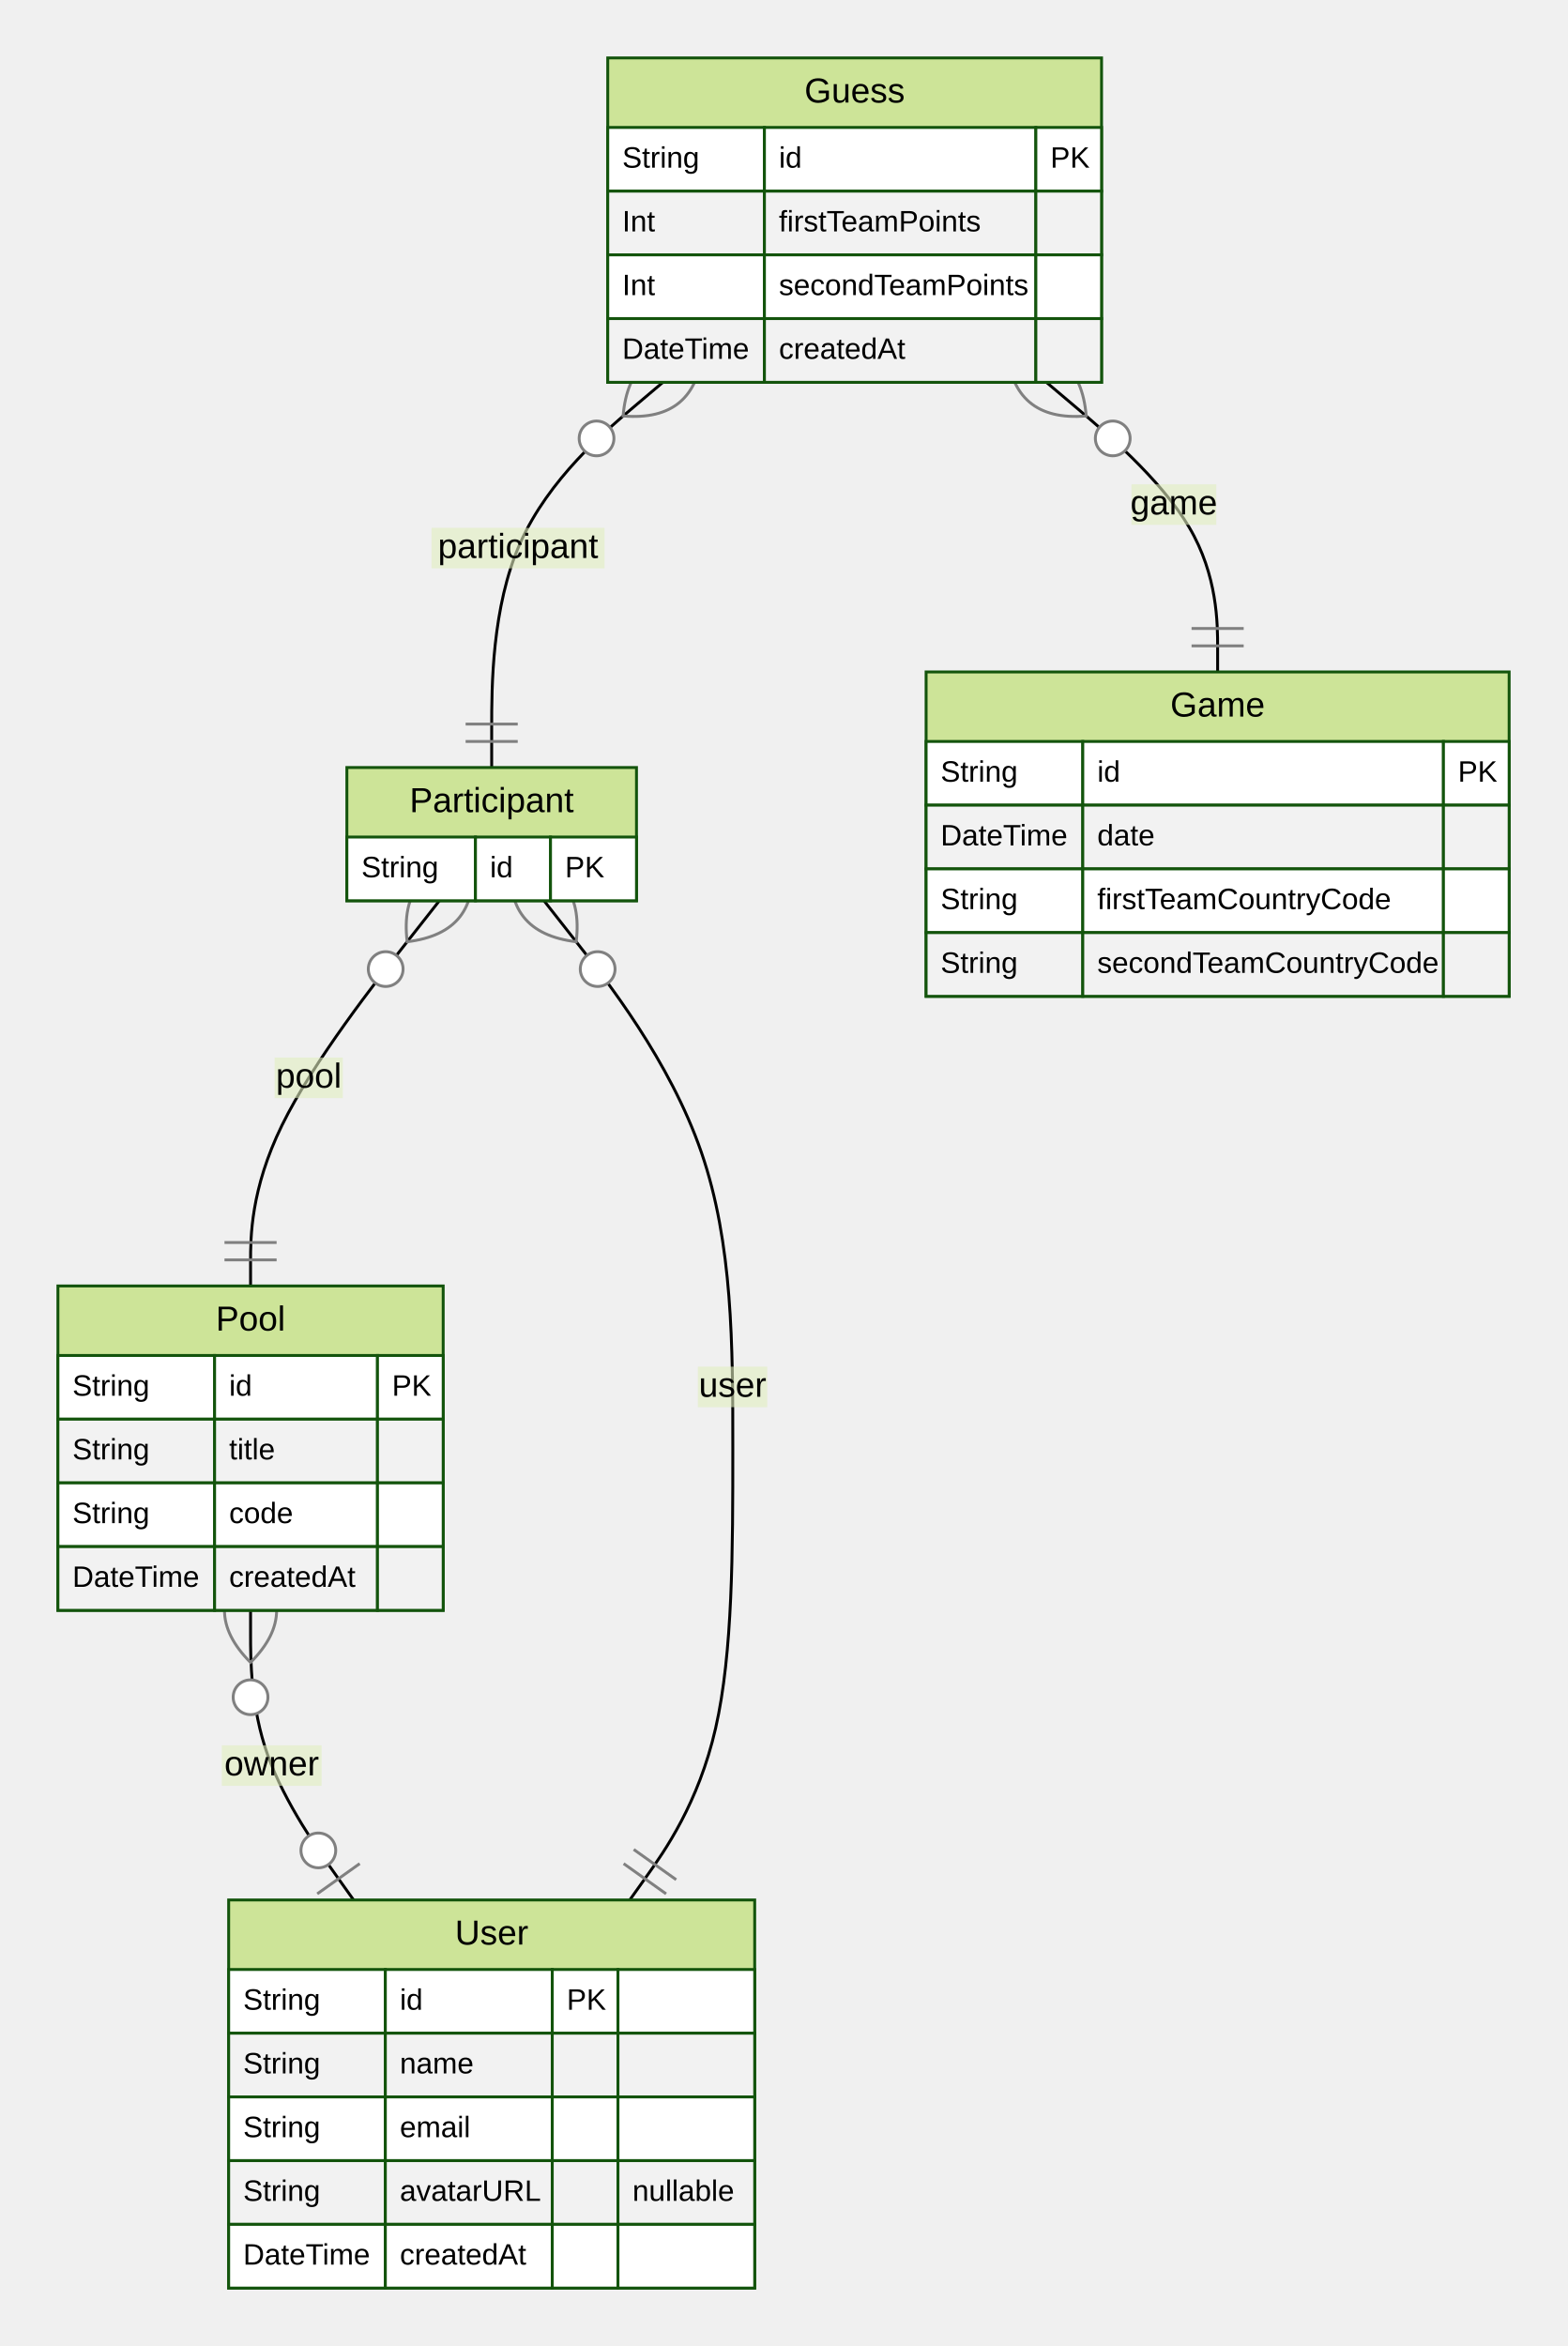
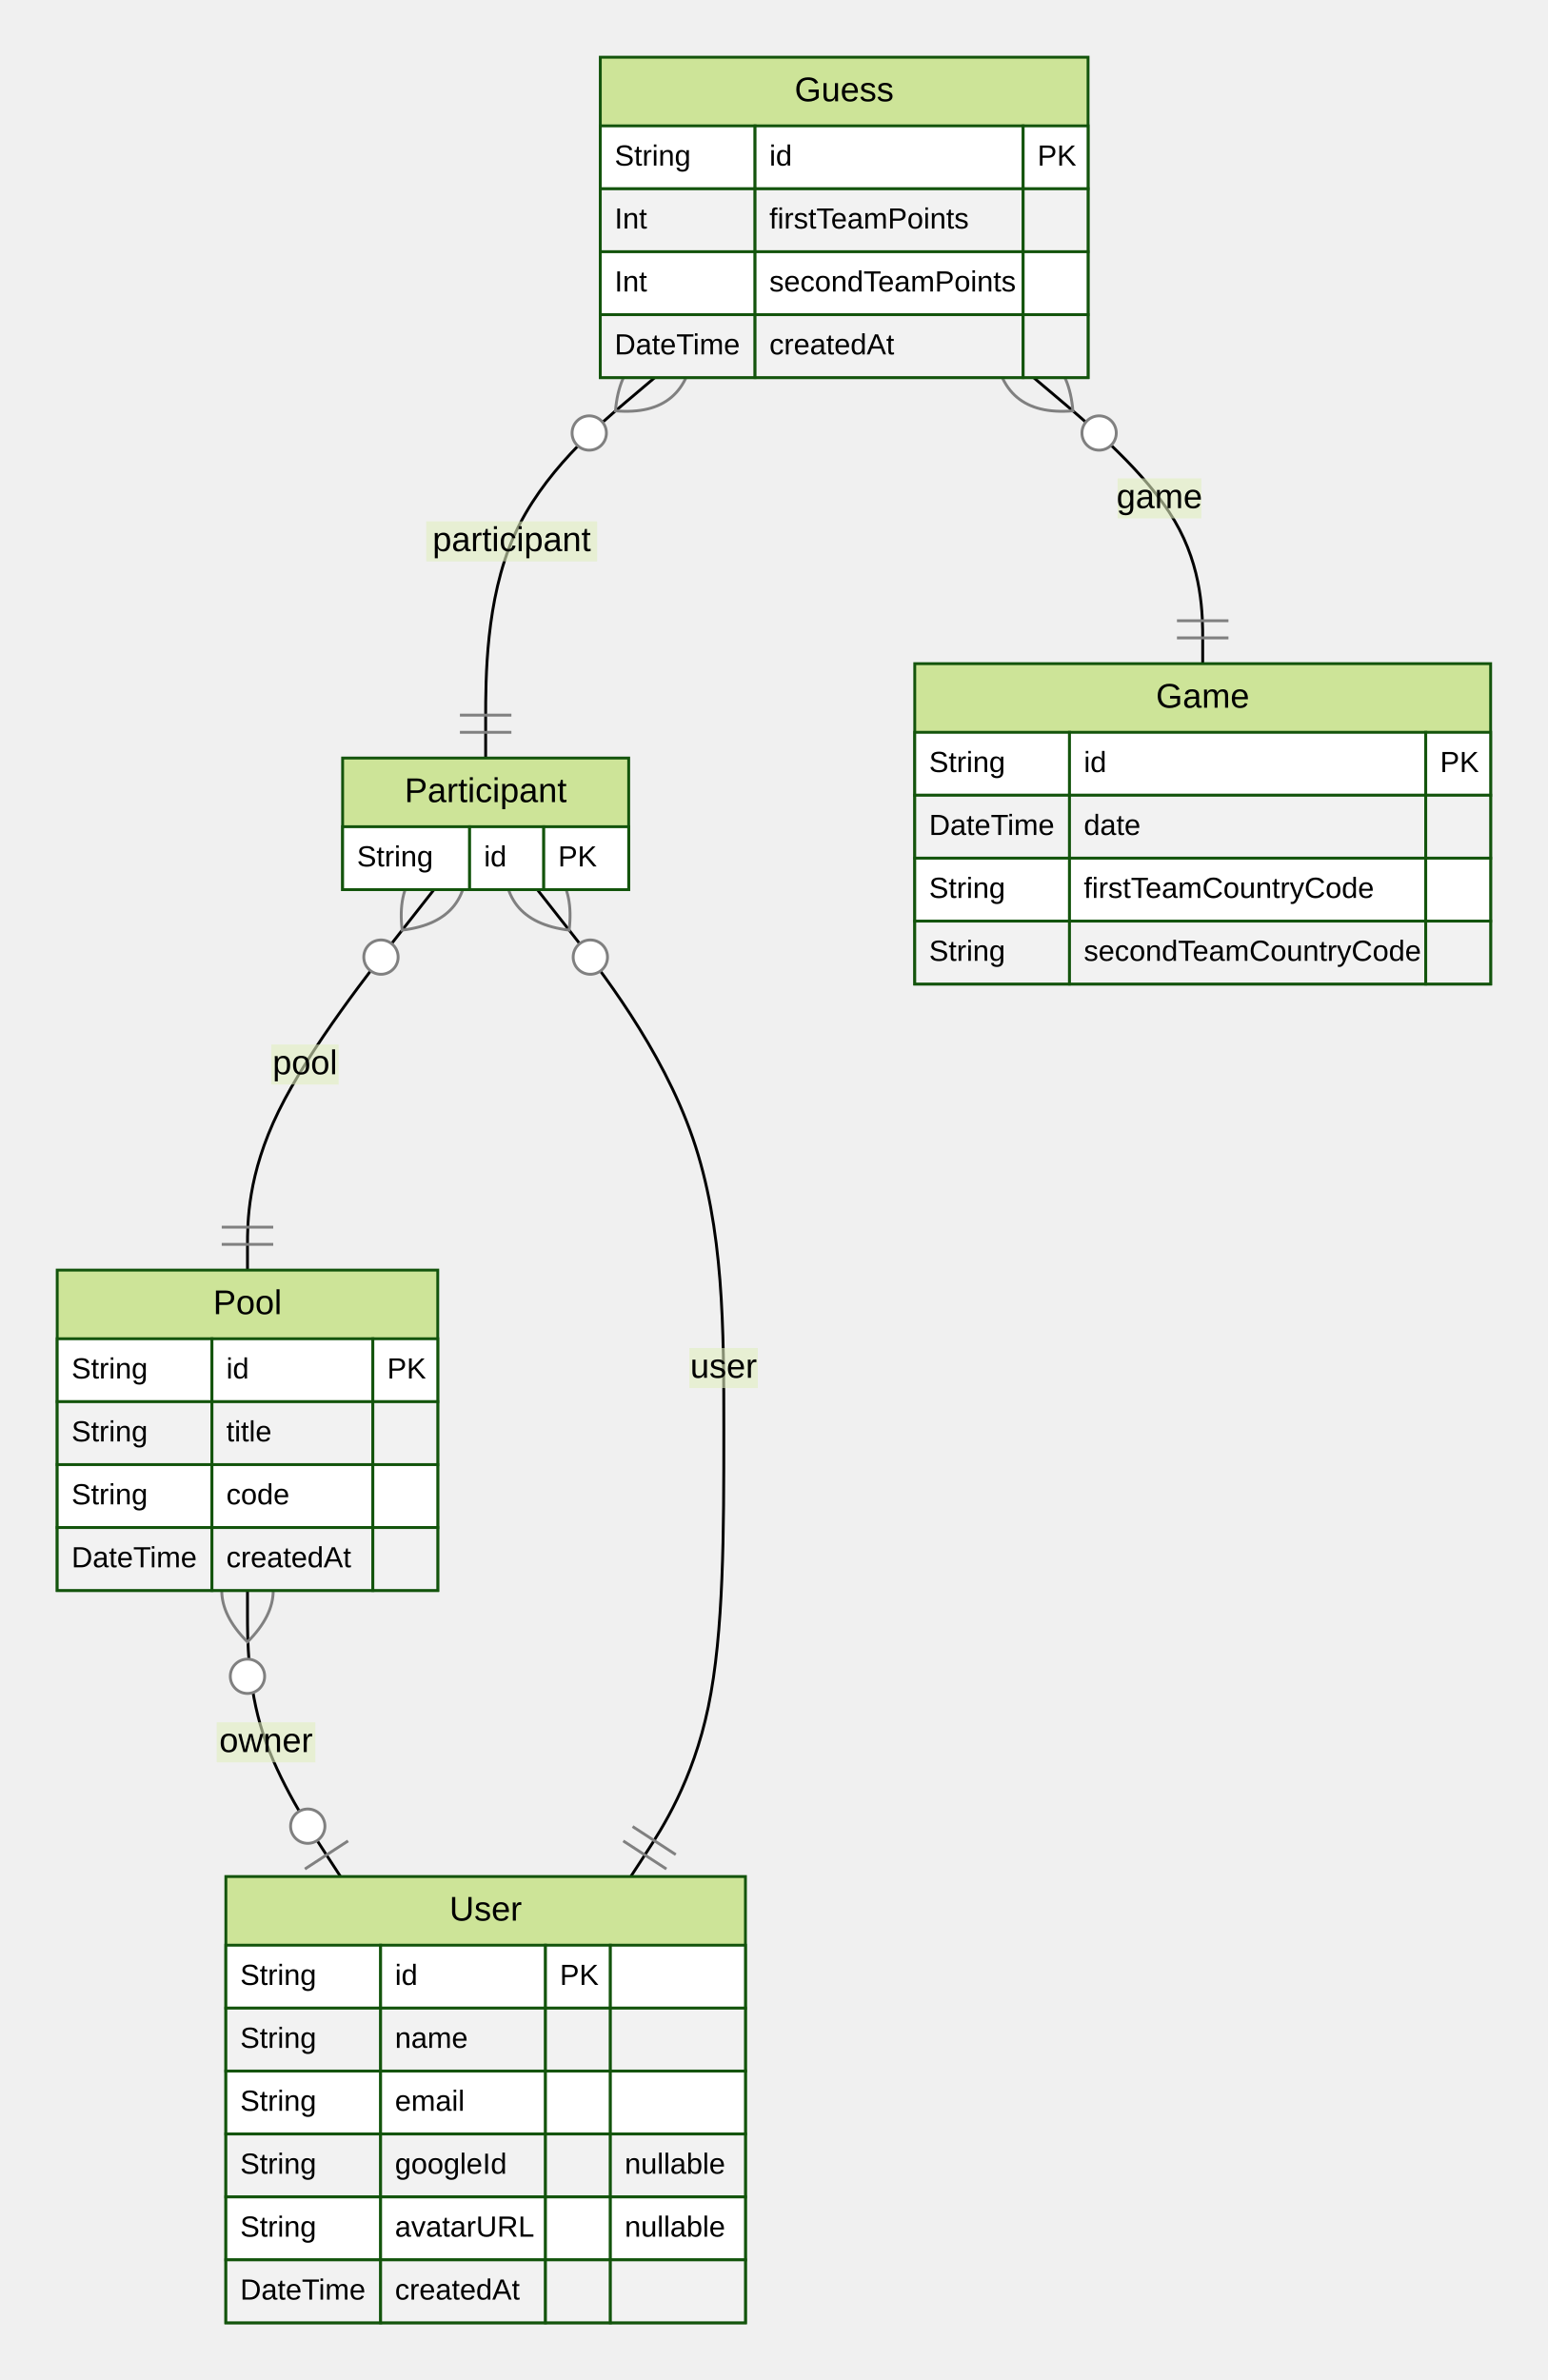
- <svg xmlns="http://www.w3.org/2000/svg" aria-labelledby="chart-title-mermaid-0 chart-desc-mermaid-0" role="img" viewBox="0 0 541.082 810" style="max-width: 541.082px; background-color: white;" width="100%" id="mermaid-0">
+ <svg xmlns="http://www.w3.org/2000/svg" aria-labelledby="chart-title-mermaid-0 chart-desc-mermaid-0" role="img" viewBox="0 0 541.082 832" style="max-width: 541.082px; background-color: white;" width="100%" id="mermaid-0">
  <style>#mermaid-0 {font-family:"trebuchet ms",verdana,arial,sans-serif;font-size:16px;fill:#000000;}#mermaid-0 .error-icon{fill:#552222;}#mermaid-0 .error-text{fill:#552222;stroke:#552222;}#mermaid-0 .edge-thickness-normal{stroke-width:2px;}#mermaid-0 .edge-thickness-thick{stroke-width:3.5px;}#mermaid-0 .edge-pattern-solid{stroke-dasharray:0;}#mermaid-0 .edge-pattern-dashed{stroke-dasharray:3;}#mermaid-0 .edge-pattern-dotted{stroke-dasharray:2;}#mermaid-0 .marker{fill:#000000;stroke:#000000;}#mermaid-0 .marker.cross{stroke:#000000;}#mermaid-0 svg{font-family:"trebuchet ms",verdana,arial,sans-serif;font-size:16px;}#mermaid-0 .entityBox{fill:#cde498;stroke:#13540c;}#mermaid-0 .attributeBoxOdd{fill:#ffffff;stroke:#13540c;}#mermaid-0 .attributeBoxEven{fill:#f2f2f2;stroke:#13540c;}#mermaid-0 .relationshipLabelBox{fill:hsl(78.158, 58.462%, 84.51%);opacity:0.7;background-color:hsl(78.158, 58.462%, 84.51%);}#mermaid-0 .relationshipLabelBox rect{opacity:0.5;}#mermaid-0 .relationshipLine{stroke:#000000;}#mermaid-0 :root{--mermaid-font-family:"trebuchet ms",verdana,arial,sans-serif;}</style>
  <g />
  <defs>
    <marker orient="auto" markerHeight="18" markerWidth="18" refY="9" refX="0" id="ONLY_ONE_START">
      <path d="M9,0 L9,18 M15,0 L15,18" fill="none" stroke="gray" />
    </marker>
  </defs>
  <defs>
    <marker orient="auto" markerHeight="18" markerWidth="18" refY="9" refX="18" id="ONLY_ONE_END">
      <path d="M3,0 L3,18 M9,0 L9,18" fill="none" stroke="gray" />
    </marker>
  </defs>
  <defs>
    <marker orient="auto" markerHeight="18" markerWidth="30" refY="9" refX="0" id="ZERO_OR_ONE_START">
      <circle r="6" cy="9" cx="21" fill="white" stroke="gray" />
      <path d="M9,0 L9,18" fill="none" stroke="gray" />
    </marker>
  </defs>
  <defs>
    <marker orient="auto" markerHeight="18" markerWidth="30" refY="9" refX="30" id="ZERO_OR_ONE_END">
      <circle r="6" cy="9" cx="9" fill="white" stroke="gray" />
      <path d="M21,0 L21,18" fill="none" stroke="gray" />
    </marker>
  </defs>
  <defs>
    <marker orient="auto" markerHeight="36" markerWidth="45" refY="18" refX="18" id="ONE_OR_MORE_START">
      <path d="M0,18 Q 18,0 36,18 Q 18,36 0,18 M42,9 L42,27" fill="none" stroke="gray" />
    </marker>
  </defs>
  <defs>
    <marker orient="auto" markerHeight="36" markerWidth="45" refY="18" refX="27" id="ONE_OR_MORE_END">
      <path d="M3,9 L3,27 M9,18 Q27,0 45,18 Q27,36 9,18" fill="none" stroke="gray" />
    </marker>
  </defs>
  <defs>
    <marker orient="auto" markerHeight="36" markerWidth="57" refY="18" refX="18" id="ZERO_OR_MORE_START">
      <circle r="6" cy="18" cx="48" fill="white" stroke="gray" />
      <path d="M0,18 Q18,0 36,18 Q18,36 0,18" fill="none" stroke="gray" />
    </marker>
  </defs>
  <defs>
    <marker orient="auto" markerHeight="36" markerWidth="57" refY="18" refX="39" id="ZERO_OR_MORE_END">
      <circle r="6" cy="18" cx="9" fill="white" stroke="gray" />
      <path d="M21,18 Q39,0 57,18 Q39,36 21,18" fill="none" stroke="gray" />
    </marker>
  </defs>
-   <path marker-start="url(#ZERO_OR_MORE_START)" marker-end="url(#ZERO_OR_ONE_END)" fill="none" stroke="gray" d="M86.513,556L86.513,564.333C86.513,572.667,86.513,589.333,92.443,606C98.373,622.667,110.233,639.333,116.163,647.667L122.093,656" class="er relationshipLine" />
-   <path marker-start="url(#ZERO_OR_MORE_START)" marker-end="url(#ONLY_ONE_END)" fill="none" stroke="gray" d="M187.835,311L198.7,324.833C209.565,338.667,231.296,366.333,242.161,397.833C253.026,429.333,253.026,464.667,253.026,500C253.026,535.333,253.026,570.667,247.096,596.667C241.167,622.667,229.307,639.333,223.377,647.667L217.447,656" class="er relationshipLine" />
+   <path marker-start="url(#ZERO_OR_MORE_START)" marker-end="url(#ZERO_OR_ONE_END)" fill="none" stroke="gray" d="M86.513,556L86.513,564.333C86.513,572.667,86.513,589.333,91.934,606C97.354,622.667,108.195,639.333,113.615,647.667L119.035,656" class="er relationshipLine" />
+   <path marker-start="url(#ZERO_OR_MORE_START)" marker-end="url(#ONLY_ONE_END)" fill="none" stroke="gray" d="M187.835,311L198.7,324.833C209.565,338.667,231.296,366.333,242.161,397.833C253.026,429.333,253.026,464.667,253.026,500C253.026,535.333,253.026,570.667,247.606,596.667C242.186,622.667,231.345,639.333,225.925,647.667L220.504,656" class="er relationshipLine" />
  <path marker-start="url(#ZERO_OR_MORE_START)" marker-end="url(#ONLY_ONE_END)" fill="none" stroke="gray" d="M151.705,311L140.839,324.833C129.974,338.667,108.244,366.333,97.378,388.5C86.513,410.667,86.513,427.333,86.513,435.667L86.513,444" class="er relationshipLine" />
  <path marker-start="url(#ZERO_OR_MORE_START)" marker-end="url(#ONLY_ONE_END)" fill="none" stroke="gray" d="M228.887,132L219.034,140.333C209.181,148.667,189.476,165.333,179.623,187.5C169.77,209.667,169.77,237.333,169.77,251.167L169.77,265" class="er relationshipLine" />
  <path marker-start="url(#ZERO_OR_MORE_START)" marker-end="url(#ONLY_ONE_END)" fill="none" stroke="gray" d="M361.309,132L371.162,140.333C381.015,148.667,400.72,165.333,410.573,182C420.426,198.667,420.426,215.333,420.426,223.667L420.426,232" class="er relationshipLine" />
  <g transform="translate(20,444 )" id="Pool">
    <rect height="112" width="133.026" y="0" x="0" stroke="gray" fill-opacity="100%" fill="honeydew" class="er entityBox" />
    <text transform="translate(66.51321,12)" style="font-family: &quot;trebuchet ms&quot;, verdana, arial, sans-serif;; font-size: 12px" text-anchor="middle" dominant-baseline="middle" y="0" x="0" id="entity-Pool" class="er entityLabel">Pool</text>
    <rect height="22" width="54.096" y="24" x="0" stroke="gray" fill-opacity="100%" fill="honeydew" class="er attributeBoxOdd" />
    <text transform="translate(5,35)" style="font-family: &quot;trebuchet ms&quot;, verdana, arial, sans-serif;; font-size: 10.2px" text-anchor="left" dominant-baseline="middle" y="0" x="0" id="entity-Pool-attr-1-type" class="er entityLabel">String</text>
    <rect height="22" width="56.243" y="24" x="54.096" stroke="gray" fill-opacity="100%" fill="honeydew" class="er attributeBoxOdd" />
    <text transform="translate(59.09555,35)" style="font-family: &quot;trebuchet ms&quot;, verdana, arial, sans-serif;; font-size: 10.2px" text-anchor="left" dominant-baseline="middle" y="0" x="0" id="entity-Pool-attr-1-name" class="er entityLabel">id</text>
    <rect height="22" width="22.688" y="24" x="110.339" stroke="gray" fill-opacity="100%" fill="honeydew" class="er attributeBoxOdd" />
    <text transform="translate(115.3387,35)" style="font-family: &quot;trebuchet ms&quot;, verdana, arial, sans-serif;; font-size: 10.2px" text-anchor="left" dominant-baseline="middle" y="0" x="0" id="entity-Pool-attr-1-key" class="er entityLabel">PK</text>
    <rect height="22" width="54.096" y="46" x="0" stroke="gray" fill-opacity="100%" fill="honeydew" class="er attributeBoxEven" />
    <text transform="translate(5,57)" style="font-family: &quot;trebuchet ms&quot;, verdana, arial, sans-serif;; font-size: 10.2px" text-anchor="left" dominant-baseline="middle" y="0" x="0" id="entity-Pool-attr-2-type" class="er entityLabel">String</text>
    <rect height="22" width="56.243" y="46" x="54.096" stroke="gray" fill-opacity="100%" fill="honeydew" class="er attributeBoxEven" />
    <text transform="translate(59.09555,57)" style="font-family: &quot;trebuchet ms&quot;, verdana, arial, sans-serif;; font-size: 10.2px" text-anchor="left" dominant-baseline="middle" y="0" x="0" id="entity-Pool-attr-2-name" class="er entityLabel">title</text>
    <rect height="22" width="22.688" y="46" x="110.339" stroke="gray" fill-opacity="100%" fill="honeydew" class="er attributeBoxEven" />
    <text transform="translate(115.3387,57)" style="font-family: &quot;trebuchet ms&quot;, verdana, arial, sans-serif;; font-size: 10.2px" text-anchor="left" dominant-baseline="middle" y="0" x="0" id="entity-Pool-attr-2-key" class="er entityLabel" />
    <rect height="22" width="54.096" y="68" x="0" stroke="gray" fill-opacity="100%" fill="honeydew" class="er attributeBoxOdd" />
    <text transform="translate(5,79)" style="font-family: &quot;trebuchet ms&quot;, verdana, arial, sans-serif;; font-size: 10.2px" text-anchor="left" dominant-baseline="middle" y="0" x="0" id="entity-Pool-attr-3-type" class="er entityLabel">String</text>
    <rect height="22" width="56.243" y="68" x="54.096" stroke="gray" fill-opacity="100%" fill="honeydew" class="er attributeBoxOdd" />
    <text transform="translate(59.09555,79)" style="font-family: &quot;trebuchet ms&quot;, verdana, arial, sans-serif;; font-size: 10.2px" text-anchor="left" dominant-baseline="middle" y="0" x="0" id="entity-Pool-attr-3-name" class="er entityLabel">code</text>
    <rect height="22" width="22.688" y="68" x="110.339" stroke="gray" fill-opacity="100%" fill="honeydew" class="er attributeBoxOdd" />
    <text transform="translate(115.3387,79)" style="font-family: &quot;trebuchet ms&quot;, verdana, arial, sans-serif;; font-size: 10.2px" text-anchor="left" dominant-baseline="middle" y="0" x="0" id="entity-Pool-attr-3-key" class="er entityLabel" />
    <rect height="22" width="54.096" y="90" x="0" stroke="gray" fill-opacity="100%" fill="honeydew" class="er attributeBoxEven" />
    <text transform="translate(5,101)" style="font-family: &quot;trebuchet ms&quot;, verdana, arial, sans-serif;; font-size: 10.2px" text-anchor="left" dominant-baseline="middle" y="0" x="0" id="entity-Pool-attr-4-type" class="er entityLabel">DateTime</text>
    <rect height="22" width="56.243" y="90" x="54.096" stroke="gray" fill-opacity="100%" fill="honeydew" class="er attributeBoxEven" />
    <text transform="translate(59.09555,101)" style="font-family: &quot;trebuchet ms&quot;, verdana, arial, sans-serif;; font-size: 10.2px" text-anchor="left" dominant-baseline="middle" y="0" x="0" id="entity-Pool-attr-4-name" class="er entityLabel">createdAt</text>
    <rect height="22" width="22.688" y="90" x="110.339" stroke="gray" fill-opacity="100%" fill="honeydew" class="er attributeBoxEven" />
    <text transform="translate(115.3387,101)" style="font-family: &quot;trebuchet ms&quot;, verdana, arial, sans-serif;; font-size: 10.2px" text-anchor="left" dominant-baseline="middle" y="0" x="0" id="entity-Pool-attr-4-key" class="er entityLabel" />
  </g>
  <g transform="translate(119.7698,265 )" id="Participant">
    <rect height="46" width="100" y="0" x="0" stroke="gray" fill-opacity="100%" fill="honeydew" class="er entityBox" />
    <text transform="translate(50,12)" style="font-family: &quot;trebuchet ms&quot;, verdana, arial, sans-serif;; font-size: 12px" text-anchor="middle" dominant-baseline="middle" y="0" x="0" id="entity-Participant" class="er entityLabel">Participant</text>
    <rect height="22" width="44.399" y="24" x="0" stroke="gray" fill-opacity="100%" fill="honeydew" class="er attributeBoxOdd" />
    <text transform="translate(5,35)" style="font-family: &quot;trebuchet ms&quot;, verdana, arial, sans-serif;; font-size: 10.2px" text-anchor="left" dominant-baseline="middle" y="0" x="0" id="entity-Participant-attr-1-type" class="er entityLabel">String</text>
    <rect height="22" width="25.911" y="24" x="44.399" stroke="gray" fill-opacity="100%" fill="honeydew" class="er attributeBoxOdd" />
    <text transform="translate(49.39862,35)" style="font-family: &quot;trebuchet ms&quot;, verdana, arial, sans-serif;; font-size: 10.2px" text-anchor="left" dominant-baseline="middle" y="0" x="0" id="entity-Participant-attr-1-name" class="er entityLabel">id</text>
    <rect height="22" width="29.69" y="24" x="70.31" stroke="gray" fill-opacity="100%" fill="honeydew" class="er attributeBoxOdd" />
    <text transform="translate(75.30976,35)" style="font-family: &quot;trebuchet ms&quot;, verdana, arial, sans-serif;; font-size: 10.2px" text-anchor="left" dominant-baseline="middle" y="0" x="0" id="entity-Participant-attr-1-key" class="er entityLabel">PK</text>
  </g>
  <g transform="translate(78.95609,656 )" id="User">
-     <rect height="134" width="181.627" y="0" x="0" stroke="gray" fill-opacity="100%" fill="honeydew" class="er entityBox" />
+     <rect height="156" width="181.627" y="0" x="0" stroke="gray" fill-opacity="100%" fill="honeydew" class="er entityBox" />
    <text transform="translate(90.81373,12)" style="font-family: &quot;trebuchet ms&quot;, verdana, arial, sans-serif;; font-size: 12px" text-anchor="middle" dominant-baseline="middle" y="0" x="0" id="entity-User" class="er entityLabel">User</text>
    <rect height="22" width="54.096" y="24" x="0" stroke="gray" fill-opacity="100%" fill="honeydew" class="er attributeBoxOdd" />
    <text transform="translate(5,35)" style="font-family: &quot;trebuchet ms&quot;, verdana, arial, sans-serif;; font-size: 10.2px" text-anchor="left" dominant-baseline="middle" y="0" x="0" id="entity-User-attr-1-type" class="er entityLabel">String</text>
    <rect height="22" width="57.632" y="24" x="54.096" stroke="gray" fill-opacity="100%" fill="honeydew" class="er attributeBoxOdd" />
    <text transform="translate(59.09555,35)" style="font-family: &quot;trebuchet ms&quot;, verdana, arial, sans-serif;; font-size: 10.2px" text-anchor="left" dominant-baseline="middle" y="0" x="0" id="entity-User-attr-1-name" class="er entityLabel">id</text>
    <rect height="22" width="22.688" y="24" x="111.727" stroke="gray" fill-opacity="100%" fill="honeydew" class="er attributeBoxOdd" />
    <text transform="translate(116.7272,35)" style="font-family: &quot;trebuchet ms&quot;, verdana, arial, sans-serif;; font-size: 10.2px" text-anchor="left" dominant-baseline="middle" y="0" x="0" id="entity-User-attr-1-key" class="er entityLabel">PK</text>
    <rect height="22" width="47.213" y="24" x="134.415" stroke="gray" fill-opacity="100%" fill="honeydew" class="er attributeBoxOdd" />
    <text transform="translate(139.4149,35)" style="font-family: &quot;trebuchet ms&quot;, verdana, arial, sans-serif;; font-size: 10.2px" text-anchor="left" dominant-baseline="middle" y="0" x="0" id="entity-User-attr-1-comment" class="er entityLabel" />
    <rect height="22" width="54.096" y="46" x="0" stroke="gray" fill-opacity="100%" fill="honeydew" class="er attributeBoxEven" />
    <text transform="translate(5,57)" style="font-family: &quot;trebuchet ms&quot;, verdana, arial, sans-serif;; font-size: 10.2px" text-anchor="left" dominant-baseline="middle" y="0" x="0" id="entity-User-attr-2-type" class="er entityLabel">String</text>
    <rect height="22" width="57.632" y="46" x="54.096" stroke="gray" fill-opacity="100%" fill="honeydew" class="er attributeBoxEven" />
    <text transform="translate(59.09555,57)" style="font-family: &quot;trebuchet ms&quot;, verdana, arial, sans-serif;; font-size: 10.2px" text-anchor="left" dominant-baseline="middle" y="0" x="0" id="entity-User-attr-2-name" class="er entityLabel">name</text>
    <rect height="22" width="22.688" y="46" x="111.727" stroke="gray" fill-opacity="100%" fill="honeydew" class="er attributeBoxEven" />
    <text transform="translate(116.7272,57)" style="font-family: &quot;trebuchet ms&quot;, verdana, arial, sans-serif;; font-size: 10.2px" text-anchor="left" dominant-baseline="middle" y="0" x="0" id="entity-User-attr-2-key" class="er entityLabel" />
    <rect height="22" width="47.213" y="46" x="134.415" stroke="gray" fill-opacity="100%" fill="honeydew" class="er attributeBoxEven" />
    <text transform="translate(139.4149,57)" style="font-family: &quot;trebuchet ms&quot;, verdana, arial, sans-serif;; font-size: 10.2px" text-anchor="left" dominant-baseline="middle" y="0" x="0" id="entity-User-attr-2-comment" class="er entityLabel" />
    <rect height="22" width="54.096" y="68" x="0" stroke="gray" fill-opacity="100%" fill="honeydew" class="er attributeBoxOdd" />
    <text transform="translate(5,79)" style="font-family: &quot;trebuchet ms&quot;, verdana, arial, sans-serif;; font-size: 10.2px" text-anchor="left" dominant-baseline="middle" y="0" x="0" id="entity-User-attr-3-type" class="er entityLabel">String</text>
    <rect height="22" width="57.632" y="68" x="54.096" stroke="gray" fill-opacity="100%" fill="honeydew" class="er attributeBoxOdd" />
    <text transform="translate(59.09555,79)" style="font-family: &quot;trebuchet ms&quot;, verdana, arial, sans-serif;; font-size: 10.2px" text-anchor="left" dominant-baseline="middle" y="0" x="0" id="entity-User-attr-3-name" class="er entityLabel">email</text>
    <rect height="22" width="22.688" y="68" x="111.727" stroke="gray" fill-opacity="100%" fill="honeydew" class="er attributeBoxOdd" />
    <text transform="translate(116.7272,79)" style="font-family: &quot;trebuchet ms&quot;, verdana, arial, sans-serif;; font-size: 10.2px" text-anchor="left" dominant-baseline="middle" y="0" x="0" id="entity-User-attr-3-key" class="er entityLabel" />
    <rect height="22" width="47.213" y="68" x="134.415" stroke="gray" fill-opacity="100%" fill="honeydew" class="er attributeBoxOdd" />
    <text transform="translate(139.4149,79)" style="font-family: &quot;trebuchet ms&quot;, verdana, arial, sans-serif;; font-size: 10.2px" text-anchor="left" dominant-baseline="middle" y="0" x="0" id="entity-User-attr-3-comment" class="er entityLabel" />
    <rect height="22" width="54.096" y="90" x="0" stroke="gray" fill-opacity="100%" fill="honeydew" class="er attributeBoxEven" />
    <text transform="translate(5,101)" style="font-family: &quot;trebuchet ms&quot;, verdana, arial, sans-serif;; font-size: 10.2px" text-anchor="left" dominant-baseline="middle" y="0" x="0" id="entity-User-attr-4-type" class="er entityLabel">String</text>
    <rect height="22" width="57.632" y="90" x="54.096" stroke="gray" fill-opacity="100%" fill="honeydew" class="er attributeBoxEven" />
-     <text transform="translate(59.09555,101)" style="font-family: &quot;trebuchet ms&quot;, verdana, arial, sans-serif;; font-size: 10.2px" text-anchor="left" dominant-baseline="middle" y="0" x="0" id="entity-User-attr-4-name" class="er entityLabel">avatarURL</text>
+     <text transform="translate(59.09555,101)" style="font-family: &quot;trebuchet ms&quot;, verdana, arial, sans-serif;; font-size: 10.2px" text-anchor="left" dominant-baseline="middle" y="0" x="0" id="entity-User-attr-4-name" class="er entityLabel">googleId</text>
    <rect height="22" width="22.688" y="90" x="111.727" stroke="gray" fill-opacity="100%" fill="honeydew" class="er attributeBoxEven" />
    <text transform="translate(116.7272,101)" style="font-family: &quot;trebuchet ms&quot;, verdana, arial, sans-serif;; font-size: 10.2px" text-anchor="left" dominant-baseline="middle" y="0" x="0" id="entity-User-attr-4-key" class="er entityLabel" />
    <rect height="22" width="47.213" y="90" x="134.415" stroke="gray" fill-opacity="100%" fill="honeydew" class="er attributeBoxEven" />
    <text transform="translate(139.4149,101)" style="font-family: &quot;trebuchet ms&quot;, verdana, arial, sans-serif;; font-size: 10.2px" text-anchor="left" dominant-baseline="middle" y="0" x="0" id="entity-User-attr-4-comment" class="er entityLabel">nullable</text>
    <rect height="22" width="54.096" y="112" x="0" stroke="gray" fill-opacity="100%" fill="honeydew" class="er attributeBoxOdd" />
-     <text transform="translate(5,123)" style="font-family: &quot;trebuchet ms&quot;, verdana, arial, sans-serif;; font-size: 10.2px" text-anchor="left" dominant-baseline="middle" y="0" x="0" id="entity-User-attr-5-type" class="er entityLabel">DateTime</text>
+     <text transform="translate(5,123)" style="font-family: &quot;trebuchet ms&quot;, verdana, arial, sans-serif;; font-size: 10.2px" text-anchor="left" dominant-baseline="middle" y="0" x="0" id="entity-User-attr-5-type" class="er entityLabel">String</text>
    <rect height="22" width="57.632" y="112" x="54.096" stroke="gray" fill-opacity="100%" fill="honeydew" class="er attributeBoxOdd" />
-     <text transform="translate(59.09555,123)" style="font-family: &quot;trebuchet ms&quot;, verdana, arial, sans-serif;; font-size: 10.2px" text-anchor="left" dominant-baseline="middle" y="0" x="0" id="entity-User-attr-5-name" class="er entityLabel">createdAt</text>
+     <text transform="translate(59.09555,123)" style="font-family: &quot;trebuchet ms&quot;, verdana, arial, sans-serif;; font-size: 10.2px" text-anchor="left" dominant-baseline="middle" y="0" x="0" id="entity-User-attr-5-name" class="er entityLabel">avatarURL</text>
    <rect height="22" width="22.688" y="112" x="111.727" stroke="gray" fill-opacity="100%" fill="honeydew" class="er attributeBoxOdd" />
    <text transform="translate(116.7272,123)" style="font-family: &quot;trebuchet ms&quot;, verdana, arial, sans-serif;; font-size: 10.2px" text-anchor="left" dominant-baseline="middle" y="0" x="0" id="entity-User-attr-5-key" class="er entityLabel" />
    <rect height="22" width="47.213" y="112" x="134.415" stroke="gray" fill-opacity="100%" fill="honeydew" class="er attributeBoxOdd" />
-     <text transform="translate(139.4149,123)" style="font-family: &quot;trebuchet ms&quot;, verdana, arial, sans-serif;; font-size: 10.2px" text-anchor="left" dominant-baseline="middle" y="0" x="0" id="entity-User-attr-5-comment" class="er entityLabel" />
+     <text transform="translate(139.4149,123)" style="font-family: &quot;trebuchet ms&quot;, verdana, arial, sans-serif;; font-size: 10.2px" text-anchor="left" dominant-baseline="middle" y="0" x="0" id="entity-User-attr-5-comment" class="er entityLabel">nullable</text>
+     <rect height="22" width="54.096" y="134" x="0" stroke="gray" fill-opacity="100%" fill="honeydew" class="er attributeBoxEven" />
+     <text transform="translate(5,145)" style="font-family: &quot;trebuchet ms&quot;, verdana, arial, sans-serif;; font-size: 10.2px" text-anchor="left" dominant-baseline="middle" y="0" x="0" id="entity-User-attr-6-type" class="er entityLabel">DateTime</text>
+     <rect height="22" width="57.632" y="134" x="54.096" stroke="gray" fill-opacity="100%" fill="honeydew" class="er attributeBoxEven" />
+     <text transform="translate(59.09555,145)" style="font-family: &quot;trebuchet ms&quot;, verdana, arial, sans-serif;; font-size: 10.2px" text-anchor="left" dominant-baseline="middle" y="0" x="0" id="entity-User-attr-6-name" class="er entityLabel">createdAt</text>
+     <rect height="22" width="22.688" y="134" x="111.727" stroke="gray" fill-opacity="100%" fill="honeydew" class="er attributeBoxEven" />
+     <text transform="translate(116.7272,145)" style="font-family: &quot;trebuchet ms&quot;, verdana, arial, sans-serif;; font-size: 10.2px" text-anchor="left" dominant-baseline="middle" y="0" x="0" id="entity-User-attr-6-key" class="er entityLabel" />
+     <rect height="22" width="47.213" y="134" x="134.415" stroke="gray" fill-opacity="100%" fill="honeydew" class="er attributeBoxEven" />
+     <text transform="translate(139.4149,145)" style="font-family: &quot;trebuchet ms&quot;, verdana, arial, sans-serif;; font-size: 10.2px" text-anchor="left" dominant-baseline="middle" y="0" x="0" id="entity-User-attr-6-comment" class="er entityLabel" />
  </g>
  <g transform="translate(319.7698,232 )" id="Game">
    <rect height="112" width="201.312" y="0" x="0" stroke="gray" fill-opacity="100%" fill="honeydew" class="er entityBox" />
    <text transform="translate(100.6562,12)" style="font-family: &quot;trebuchet ms&quot;, verdana, arial, sans-serif;; font-size: 12px" text-anchor="middle" dominant-baseline="middle" y="0" x="0" id="entity-Game" class="er entityLabel">Game</text>
    <rect height="22" width="54.096" y="24" x="0" stroke="gray" fill-opacity="100%" fill="honeydew" class="er attributeBoxOdd" />
    <text transform="translate(5,35)" style="font-family: &quot;trebuchet ms&quot;, verdana, arial, sans-serif;; font-size: 10.2px" text-anchor="left" dominant-baseline="middle" y="0" x="0" id="entity-Game-attr-1-type" class="er entityLabel">String</text>
    <rect height="22" width="124.529" y="24" x="54.096" stroke="gray" fill-opacity="100%" fill="honeydew" class="er attributeBoxOdd" />
    <text transform="translate(59.09555,35)" style="font-family: &quot;trebuchet ms&quot;, verdana, arial, sans-serif;; font-size: 10.2px" text-anchor="left" dominant-baseline="middle" y="0" x="0" id="entity-Game-attr-1-name" class="er entityLabel">id</text>
    <rect height="22" width="22.688" y="24" x="178.625" stroke="gray" fill-opacity="100%" fill="honeydew" class="er attributeBoxOdd" />
    <text transform="translate(183.6248,35)" style="font-family: &quot;trebuchet ms&quot;, verdana, arial, sans-serif;; font-size: 10.2px" text-anchor="left" dominant-baseline="middle" y="0" x="0" id="entity-Game-attr-1-key" class="er entityLabel">PK</text>
    <rect height="22" width="54.096" y="46" x="0" stroke="gray" fill-opacity="100%" fill="honeydew" class="er attributeBoxEven" />
    <text transform="translate(5,57)" style="font-family: &quot;trebuchet ms&quot;, verdana, arial, sans-serif;; font-size: 10.2px" text-anchor="left" dominant-baseline="middle" y="0" x="0" id="entity-Game-attr-2-type" class="er entityLabel">DateTime</text>
    <rect height="22" width="124.529" y="46" x="54.096" stroke="gray" fill-opacity="100%" fill="honeydew" class="er attributeBoxEven" />
    <text transform="translate(59.09555,57)" style="font-family: &quot;trebuchet ms&quot;, verdana, arial, sans-serif;; font-size: 10.2px" text-anchor="left" dominant-baseline="middle" y="0" x="0" id="entity-Game-attr-2-name" class="er entityLabel">date</text>
    <rect height="22" width="22.688" y="46" x="178.625" stroke="gray" fill-opacity="100%" fill="honeydew" class="er attributeBoxEven" />
    <text transform="translate(183.6248,57)" style="font-family: &quot;trebuchet ms&quot;, verdana, arial, sans-serif;; font-size: 10.2px" text-anchor="left" dominant-baseline="middle" y="0" x="0" id="entity-Game-attr-2-key" class="er entityLabel" />
    <rect height="22" width="54.096" y="68" x="0" stroke="gray" fill-opacity="100%" fill="honeydew" class="er attributeBoxOdd" />
    <text transform="translate(5,79)" style="font-family: &quot;trebuchet ms&quot;, verdana, arial, sans-serif;; font-size: 10.2px" text-anchor="left" dominant-baseline="middle" y="0" x="0" id="entity-Game-attr-3-type" class="er entityLabel">String</text>
    <rect height="22" width="124.529" y="68" x="54.096" stroke="gray" fill-opacity="100%" fill="honeydew" class="er attributeBoxOdd" />
    <text transform="translate(59.09555,79)" style="font-family: &quot;trebuchet ms&quot;, verdana, arial, sans-serif;; font-size: 10.2px" text-anchor="left" dominant-baseline="middle" y="0" x="0" id="entity-Game-attr-3-name" class="er entityLabel">firstTeamCountryCode</text>
    <rect height="22" width="22.688" y="68" x="178.625" stroke="gray" fill-opacity="100%" fill="honeydew" class="er attributeBoxOdd" />
    <text transform="translate(183.6248,79)" style="font-family: &quot;trebuchet ms&quot;, verdana, arial, sans-serif;; font-size: 10.2px" text-anchor="left" dominant-baseline="middle" y="0" x="0" id="entity-Game-attr-3-key" class="er entityLabel" />
    <rect height="22" width="54.096" y="90" x="0" stroke="gray" fill-opacity="100%" fill="honeydew" class="er attributeBoxEven" />
    <text transform="translate(5,101)" style="font-family: &quot;trebuchet ms&quot;, verdana, arial, sans-serif;; font-size: 10.2px" text-anchor="left" dominant-baseline="middle" y="0" x="0" id="entity-Game-attr-4-type" class="er entityLabel">String</text>
    <rect height="22" width="124.529" y="90" x="54.096" stroke="gray" fill-opacity="100%" fill="honeydew" class="er attributeBoxEven" />
    <text transform="translate(59.09555,101)" style="font-family: &quot;trebuchet ms&quot;, verdana, arial, sans-serif;; font-size: 10.2px" text-anchor="left" dominant-baseline="middle" y="0" x="0" id="entity-Game-attr-4-name" class="er entityLabel">secondTeamCountryCode</text>
    <rect height="22" width="22.688" y="90" x="178.625" stroke="gray" fill-opacity="100%" fill="honeydew" class="er attributeBoxEven" />
    <text transform="translate(183.6248,101)" style="font-family: &quot;trebuchet ms&quot;, verdana, arial, sans-serif;; font-size: 10.2px" text-anchor="left" dominant-baseline="middle" y="0" x="0" id="entity-Game-attr-4-key" class="er entityLabel" />
  </g>
  <g transform="translate(209.8457,20 )" id="Guess">
    <rect height="112" width="170.504" y="0" x="0" stroke="gray" fill-opacity="100%" fill="honeydew" class="er entityBox" />
    <text transform="translate(85.2522,12)" style="font-family: &quot;trebuchet ms&quot;, verdana, arial, sans-serif;; font-size: 12px" text-anchor="middle" dominant-baseline="middle" y="0" x="0" id="entity-Guess" class="er entityLabel">Guess</text>
    <rect height="22" width="54.096" y="24" x="0" stroke="gray" fill-opacity="100%" fill="honeydew" class="er attributeBoxOdd" />
    <text transform="translate(5,35)" style="font-family: &quot;trebuchet ms&quot;, verdana, arial, sans-serif;; font-size: 10.2px" text-anchor="left" dominant-baseline="middle" y="0" x="0" id="entity-Guess-attr-1-type" class="er entityLabel">String</text>
    <rect height="22" width="93.721" y="24" x="54.096" stroke="gray" fill-opacity="100%" fill="honeydew" class="er attributeBoxOdd" />
    <text transform="translate(59.09555,35)" style="font-family: &quot;trebuchet ms&quot;, verdana, arial, sans-serif;; font-size: 10.2px" text-anchor="left" dominant-baseline="middle" y="0" x="0" id="entity-Guess-attr-1-name" class="er entityLabel">id</text>
    <rect height="22" width="22.688" y="24" x="147.817" stroke="gray" fill-opacity="100%" fill="honeydew" class="er attributeBoxOdd" />
    <text transform="translate(152.8167,35)" style="font-family: &quot;trebuchet ms&quot;, verdana, arial, sans-serif;; font-size: 10.2px" text-anchor="left" dominant-baseline="middle" y="0" x="0" id="entity-Guess-attr-1-key" class="er entityLabel">PK</text>
    <rect height="22" width="54.096" y="46" x="0" stroke="gray" fill-opacity="100%" fill="honeydew" class="er attributeBoxEven" />
    <text transform="translate(5,57)" style="font-family: &quot;trebuchet ms&quot;, verdana, arial, sans-serif;; font-size: 10.2px" text-anchor="left" dominant-baseline="middle" y="0" x="0" id="entity-Guess-attr-2-type" class="er entityLabel">Int</text>
    <rect height="22" width="93.721" y="46" x="54.096" stroke="gray" fill-opacity="100%" fill="honeydew" class="er attributeBoxEven" />
    <text transform="translate(59.09555,57)" style="font-family: &quot;trebuchet ms&quot;, verdana, arial, sans-serif;; font-size: 10.2px" text-anchor="left" dominant-baseline="middle" y="0" x="0" id="entity-Guess-attr-2-name" class="er entityLabel">firstTeamPoints</text>
    <rect height="22" width="22.688" y="46" x="147.817" stroke="gray" fill-opacity="100%" fill="honeydew" class="er attributeBoxEven" />
    <text transform="translate(152.8167,57)" style="font-family: &quot;trebuchet ms&quot;, verdana, arial, sans-serif;; font-size: 10.2px" text-anchor="left" dominant-baseline="middle" y="0" x="0" id="entity-Guess-attr-2-key" class="er entityLabel" />
    <rect height="22" width="54.096" y="68" x="0" stroke="gray" fill-opacity="100%" fill="honeydew" class="er attributeBoxOdd" />
    <text transform="translate(5,79)" style="font-family: &quot;trebuchet ms&quot;, verdana, arial, sans-serif;; font-size: 10.2px" text-anchor="left" dominant-baseline="middle" y="0" x="0" id="entity-Guess-attr-3-type" class="er entityLabel">Int</text>
    <rect height="22" width="93.721" y="68" x="54.096" stroke="gray" fill-opacity="100%" fill="honeydew" class="er attributeBoxOdd" />
    <text transform="translate(59.09555,79)" style="font-family: &quot;trebuchet ms&quot;, verdana, arial, sans-serif;; font-size: 10.2px" text-anchor="left" dominant-baseline="middle" y="0" x="0" id="entity-Guess-attr-3-name" class="er entityLabel">secondTeamPoints</text>
    <rect height="22" width="22.688" y="68" x="147.817" stroke="gray" fill-opacity="100%" fill="honeydew" class="er attributeBoxOdd" />
    <text transform="translate(152.8167,79)" style="font-family: &quot;trebuchet ms&quot;, verdana, arial, sans-serif;; font-size: 10.2px" text-anchor="left" dominant-baseline="middle" y="0" x="0" id="entity-Guess-attr-3-key" class="er entityLabel" />
    <rect height="22" width="54.096" y="90" x="0" stroke="gray" fill-opacity="100%" fill="honeydew" class="er attributeBoxEven" />
    <text transform="translate(5,101)" style="font-family: &quot;trebuchet ms&quot;, verdana, arial, sans-serif;; font-size: 10.2px" text-anchor="left" dominant-baseline="middle" y="0" x="0" id="entity-Guess-attr-4-type" class="er entityLabel">DateTime</text>
    <rect height="22" width="93.721" y="90" x="54.096" stroke="gray" fill-opacity="100%" fill="honeydew" class="er attributeBoxEven" />
    <text transform="translate(59.09555,101)" style="font-family: &quot;trebuchet ms&quot;, verdana, arial, sans-serif;; font-size: 10.2px" text-anchor="left" dominant-baseline="middle" y="0" x="0" id="entity-Guess-attr-4-name" class="er entityLabel">createdAt</text>
    <rect height="22" width="22.688" y="90" x="147.817" stroke="gray" fill-opacity="100%" fill="honeydew" class="er attributeBoxEven" />
    <text transform="translate(152.8167,101)" style="font-family: &quot;trebuchet ms&quot;, verdana, arial, sans-serif;; font-size: 10.2px" text-anchor="left" dominant-baseline="middle" y="0" x="0" id="entity-Guess-attr-4-key" class="er entityLabel" />
  </g>
-   <rect fill-opacity="85%" fill="white" height="14" width="34.471" y="602.592" x="76.574" class="er relationshipLabelBox" />
-   <text style="font-family: &quot;trebuchet ms&quot;, verdana, arial, sans-serif;; font-size: 12px" dominant-baseline="middle" text-anchor="middle" y="609.592" x="93.81" id="rel1" class="er relationshipLabel">owner</text>
-   <rect fill-opacity="85%" fill="white" height="14" width="23.959" y="471.862" x="240.96" class="er relationshipLabelBox" />
-   <text style="font-family: &quot;trebuchet ms&quot;, verdana, arial, sans-serif;; font-size: 12px" dominant-baseline="middle" text-anchor="middle" y="478.862" x="252.94" id="rel2" class="er relationshipLabel">user</text>
+   <rect fill-opacity="85%" fill="white" height="14" width="34.471" y="602.078" x="75.759" class="er relationshipLabelBox" />
+   <text style="font-family: &quot;trebuchet ms&quot;, verdana, arial, sans-serif;; font-size: 12px" dominant-baseline="middle" text-anchor="middle" y="609.078" x="92.994" id="rel1" class="er relationshipLabel">owner</text>
+   <rect fill-opacity="85%" fill="white" height="14" width="23.959" y="471.248" x="240.952" class="er relationshipLabelBox" />
+   <text style="font-family: &quot;trebuchet ms&quot;, verdana, arial, sans-serif;; font-size: 12px" dominant-baseline="middle" text-anchor="middle" y="478.248" x="252.932" id="rel2" class="er relationshipLabel">user</text>
  <rect fill-opacity="85%" fill="white" height="14" width="23.564" y="365.133" x="94.824" class="er relationshipLabelBox" />
  <text style="font-family: &quot;trebuchet ms&quot;, verdana, arial, sans-serif;; font-size: 12px" dominant-baseline="middle" text-anchor="middle" y="372.133" x="106.606" id="rel3" class="er relationshipLabel">pool</text>
  <rect fill-opacity="85%" fill="white" height="14" width="59.744" y="182.256" x="148.995" class="er relationshipLabelBox" />
  <text style="font-family: &quot;trebuchet ms&quot;, verdana, arial, sans-serif;; font-size: 12px" dominant-baseline="middle" text-anchor="middle" y="189.256" x="178.867" id="rel4" class="er relationshipLabel">participant</text>
  <rect fill-opacity="85%" fill="white" height="14" width="29.289" y="167.222" x="390.665" class="er relationshipLabelBox" />
  <text style="font-family: &quot;trebuchet ms&quot;, verdana, arial, sans-serif;; font-size: 12px" dominant-baseline="middle" text-anchor="middle" y="174.222" x="405.31" id="rel5" class="er relationshipLabel">game</text>
</svg>
